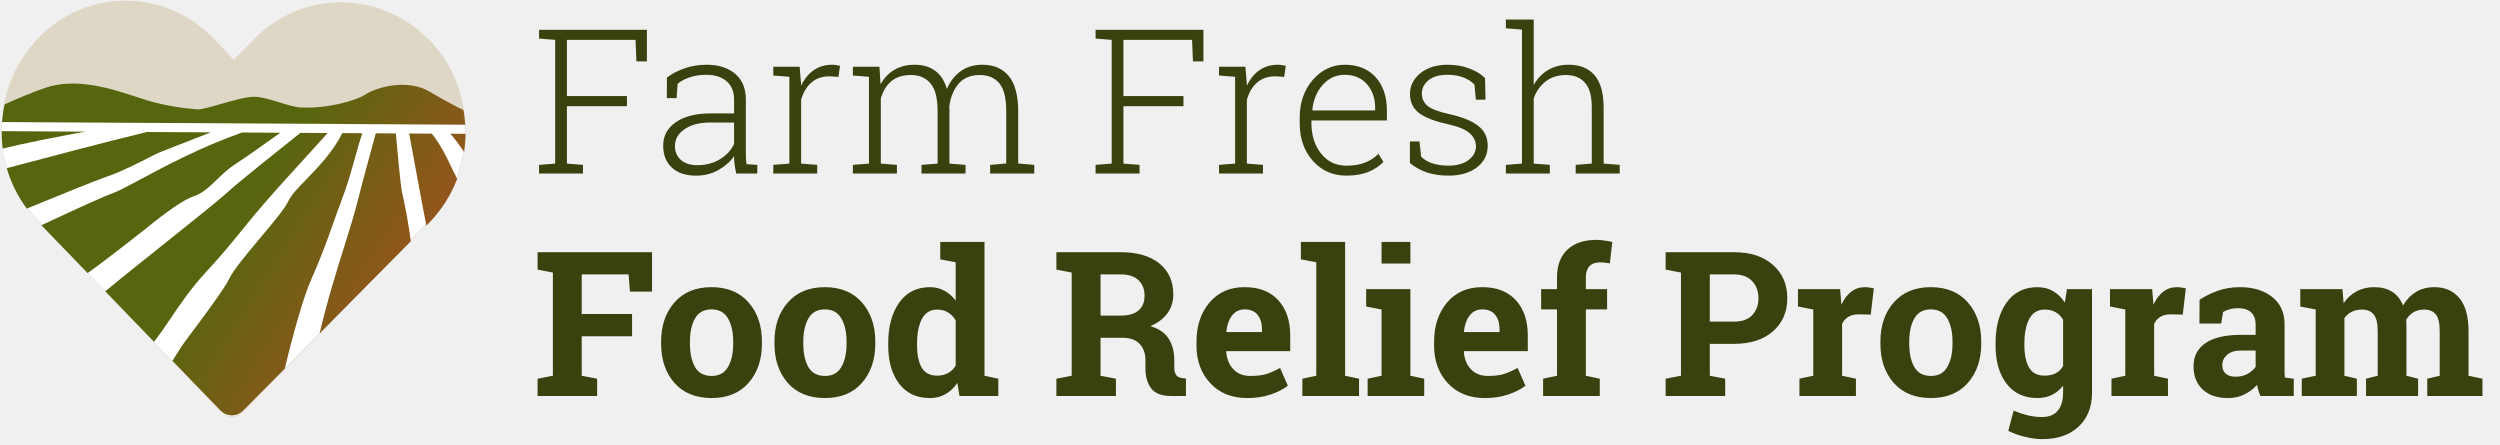
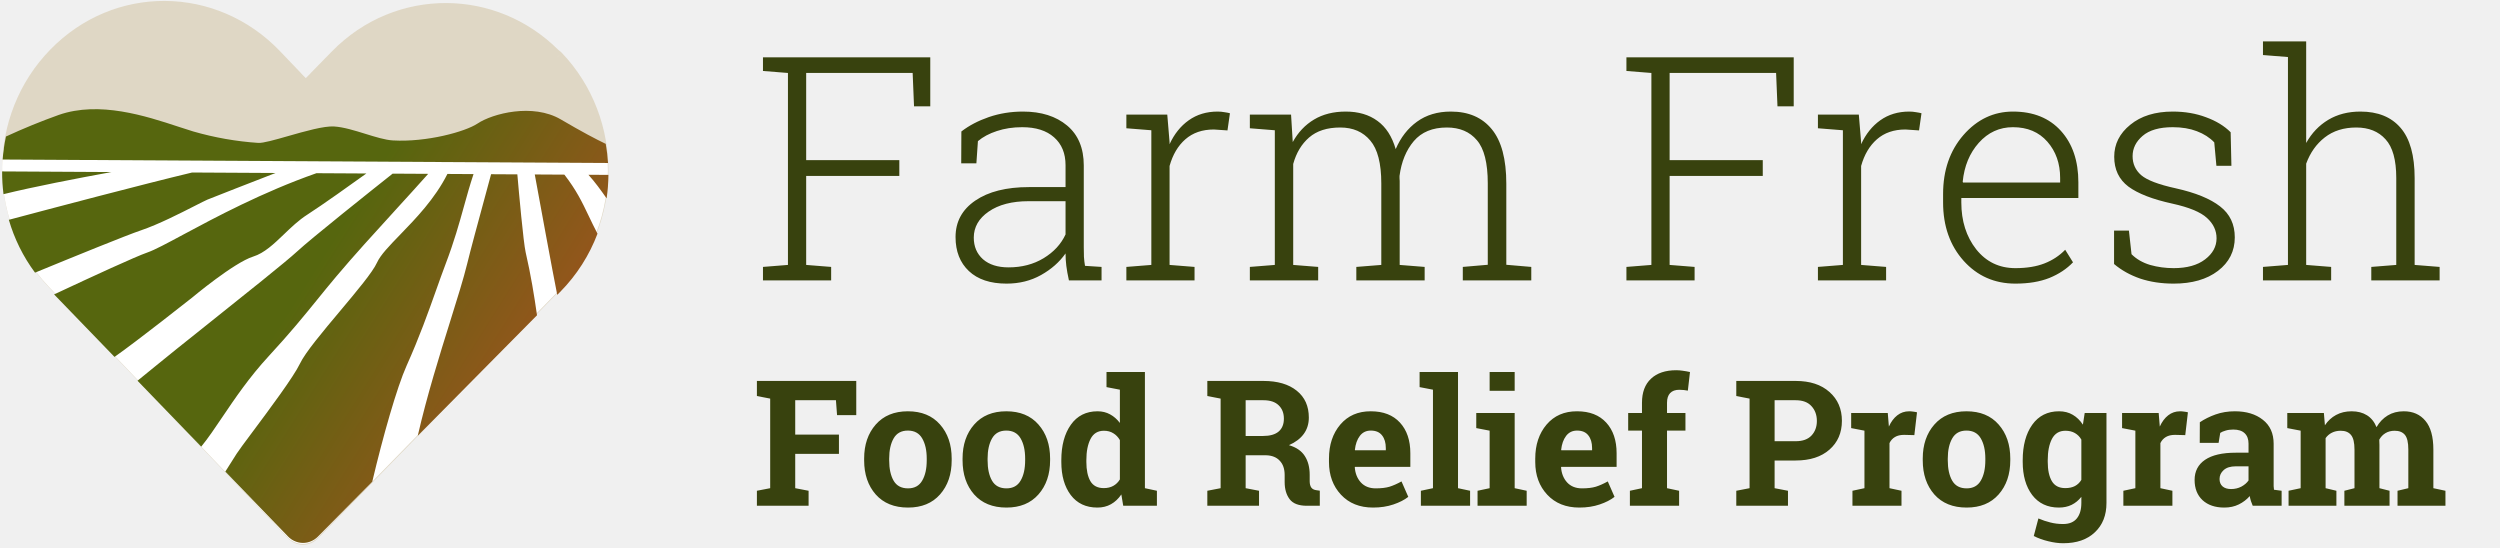
- <svg xmlns="http://www.w3.org/2000/svg" width="281" height="50" viewBox="0 0 281 50" fill="none">
-   <path d="M14.189 0.08C10.622 0.059 7.07 1.453 4.333 4.257C-1.153 9.873 -1.205 19.038 4.216 24.717L24.768 46.289C24.934 46.465 25.134 46.606 25.354 46.702C25.575 46.798 25.81 46.85 26.049 46.851C26.289 46.852 26.527 46.805 26.746 46.71C26.968 46.617 27.169 46.478 27.338 46.303L48.165 24.968C53.644 19.356 53.728 10.216 48.31 4.537C48.224 4.45 48.13 4.37 48.029 4.302C45.345 1.631 41.88 0.281 38.409 0.261C34.844 0.241 31.274 1.625 28.54 4.424L26.696 6.308L26.7 6.313L26.296 6.718L25.895 6.309L25.9 6.304L24.078 4.399C21.369 1.56 17.789 0.107 14.215 0.08C14.207 0.08 14.199 0.08 14.189 0.08ZM47.908 4.945L47.905 4.942L48.309 4.535L47.908 4.945Z" fill="#DFD7C5" />
-   <path fill-rule="evenodd" clip-rule="evenodd" d="M52.197 13.063L0.287 12.767C-0.211 16.997 1.095 21.415 4.213 24.678L24.747 46.216C24.913 46.392 25.113 46.533 25.333 46.629C25.554 46.725 25.788 46.776 26.027 46.778C26.267 46.779 26.505 46.732 26.724 46.637C26.946 46.543 27.146 46.405 27.315 46.231L48.124 24.929C51.28 21.699 52.645 17.298 52.197 13.063Z" fill="white" />
-   <path d="M0.302 16.699C2.836 16.073 6.65 15.332 9.593 14.796L0.183 14.742C0.179 15.394 0.219 16.048 0.302 16.699ZM3.012 23.448C6.446 22.035 10.883 20.228 12.136 19.805C13.636 19.296 15.528 18.328 16.746 17.709C17.253 17.451 17.643 17.251 17.84 17.167C18.319 16.966 21.772 15.625 23.7 14.877L16.521 14.836C12.253 15.857 4.436 17.924 0.759 18.904C1.227 20.513 1.978 22.056 3.012 23.448ZM9.848 30.694C11.763 29.356 16.527 25.591 16.527 25.591C16.527 25.591 20.115 22.586 21.773 22.065C22.736 21.765 23.558 20.977 24.42 20.15C25.042 19.553 25.688 18.934 26.422 18.464C27.723 17.629 30.274 15.806 31.506 14.92L27.212 14.895C22.552 16.533 18.502 18.707 15.765 20.173C14.355 20.93 13.296 21.499 12.679 21.712C11.678 22.057 7.991 23.755 4.653 25.32L9.848 30.694ZM17.304 38.412C17.894 37.691 18.482 36.82 19.131 35.855C20.197 34.277 21.431 32.447 23.119 30.619C24.966 28.621 26.133 27.182 27.291 25.756C27.816 25.109 28.338 24.465 28.923 23.772C30.419 21.994 32.231 20.011 33.94 18.139L33.94 18.137C34.968 17.01 35.961 15.925 36.825 14.95L33.768 14.933C31.94 16.383 26.738 20.524 25.542 21.635C24.639 22.472 21.042 25.341 17.888 27.857C15.945 29.406 14.171 30.821 13.296 31.547C12.842 31.922 12.349 32.324 11.828 32.743L17.304 38.412ZM32.014 41.43C32.93 37.545 34.135 33.303 34.969 31.445C36.077 28.976 36.839 26.831 37.504 24.961C37.786 24.168 38.049 23.423 38.315 22.727C39.061 20.766 39.489 19.226 39.896 17.761C40.155 16.83 40.404 15.93 40.723 14.972L38.478 14.96C37.402 17.1 35.74 18.812 34.41 20.183C33.483 21.139 32.719 21.927 32.425 22.581C32.059 23.399 30.662 25.061 29.232 26.765C27.759 28.519 26.25 30.315 25.794 31.277C25.254 32.406 23.171 35.199 21.731 37.128L21.729 37.13C21.054 38.034 20.522 38.749 20.353 39.015C20.024 39.539 19.698 40.053 19.378 40.557L24.768 46.136C24.935 46.31 25.135 46.449 25.355 46.543C25.576 46.639 25.812 46.69 26.051 46.691C26.29 46.692 26.526 46.646 26.747 46.551C26.969 46.459 27.169 46.322 27.339 46.151L32.014 41.43ZM46.183 27.114L35.927 37.475C36.718 34.02 37.806 30.546 38.719 27.627C39.33 25.671 39.864 23.965 40.178 22.683C40.508 21.339 41.038 19.392 41.785 16.644L41.785 16.642C41.926 16.118 42.077 15.566 42.234 14.983L44.492 14.995C44.622 16.499 45.013 20.852 45.205 21.691C45.654 23.632 45.947 25.455 46.183 27.114ZM51.385 20.098C51.088 19.527 50.846 19.025 50.621 18.552C50.05 17.356 49.572 16.359 48.537 15.019L45.99 15.004C46.336 16.891 47.54 23.468 47.923 25.357L48.163 25.115C49.617 23.645 50.692 21.929 51.385 20.098ZM52.323 15.04L50.604 15.03C51.141 15.62 51.67 16.345 52.17 17.062C52.267 16.392 52.319 15.716 52.323 15.04ZM52.092 12.372C52.19 12.917 52.256 13.467 52.291 14.017L0.225 13.719C0.277 13.055 0.373 12.392 0.515 11.739C1.999 11.053 3.512 10.434 5.052 9.884C8.546 8.664 12.547 9.978 15.323 10.89C15.79 11.044 16.221 11.185 16.611 11.303C18.437 11.831 20.312 12.163 22.208 12.29C22.631 12.316 23.641 12.027 24.773 11.704C26.218 11.292 27.86 10.821 28.737 10.877C29.541 10.927 30.497 11.224 31.42 11.509C32.291 11.778 33.13 12.04 33.789 12.077C36.688 12.244 40.02 11.326 41.067 10.626C42.354 9.764 45.818 8.856 48.229 10.27C50.087 11.361 51.255 11.969 52.092 12.372Z" fill="url(#paint0_linear)" />
-   <path d="M60.59 18.532L62.4 18.387V4.48L60.59 4.336V3.348H72.71V6.9H71.534L71.434 4.48H63.72V10.796H70.469V11.939H63.72V18.387L65.529 18.532V19.508H60.59V18.532ZM82.755 19.508C82.666 19.101 82.603 18.75 82.566 18.454C82.529 18.158 82.511 17.858 82.511 17.555C82.067 18.184 81.475 18.706 80.735 19.12C79.995 19.534 79.163 19.741 78.238 19.741C77.061 19.741 76.151 19.438 75.507 18.831C74.864 18.224 74.542 17.403 74.542 16.367C74.542 15.257 75.019 14.377 75.974 13.726C76.928 13.075 78.223 12.749 79.858 12.749H82.511V11.162C82.511 10.304 82.233 9.63 81.678 9.142C81.131 8.654 80.361 8.409 79.37 8.409C78.704 8.409 78.094 8.502 77.539 8.687C76.991 8.864 76.532 9.109 76.162 9.419L76.051 11.029H74.953L74.964 8.72C75.519 8.291 76.181 7.943 76.95 7.677C77.727 7.41 78.552 7.277 79.425 7.277C80.75 7.277 81.815 7.614 82.622 8.287C83.428 8.961 83.832 9.926 83.832 11.184V17.089C83.832 17.333 83.835 17.57 83.843 17.799C83.858 18.021 83.883 18.239 83.921 18.454L85.119 18.532V19.508H82.755ZM78.382 18.565C79.344 18.565 80.191 18.343 80.924 17.899C81.656 17.455 82.185 16.882 82.511 16.179V13.77H79.836C78.63 13.77 77.664 14.022 76.939 14.525C76.222 15.021 75.863 15.65 75.863 16.412C75.863 17.055 76.085 17.577 76.529 17.977C76.98 18.369 77.598 18.565 78.382 18.565ZM89.881 7.499L90.047 9.497V9.641C90.387 8.901 90.85 8.324 91.434 7.91C92.026 7.488 92.726 7.277 93.532 7.277C93.702 7.277 93.865 7.292 94.02 7.322C94.183 7.344 94.317 7.37 94.42 7.399L94.243 8.642L93.255 8.576C92.418 8.576 91.73 8.813 91.19 9.286C90.657 9.752 90.276 10.396 90.047 11.217V18.387L91.856 18.532V19.508H86.917V18.532L88.726 18.387V8.631L86.917 8.487V7.499H88.726H89.881ZM95.863 8.487V7.499H98.849L98.971 9.486C99.355 8.783 99.87 8.239 100.513 7.854C101.157 7.47 101.923 7.277 102.811 7.277C103.728 7.277 104.494 7.503 105.108 7.954C105.722 8.398 106.163 9.079 106.429 9.997C106.792 9.153 107.306 8.491 107.972 8.01C108.645 7.521 109.463 7.277 110.425 7.277C111.705 7.277 112.693 7.703 113.388 8.554C114.091 9.405 114.443 10.722 114.443 12.505V18.376L116.252 18.532V19.508H111.29V18.532L113.1 18.376V12.483C113.1 11.003 112.837 9.96 112.312 9.353C111.794 8.739 111.068 8.432 110.136 8.432C109.1 8.432 108.301 8.761 107.739 9.419C107.184 10.078 106.84 10.918 106.707 11.939C106.707 11.998 106.707 12.053 106.707 12.105C106.714 12.157 106.718 12.224 106.718 12.305V18.387L108.527 18.532V19.508H103.577V18.532L105.386 18.387V12.483C105.386 11.032 105.119 9.997 104.587 9.375C104.061 8.746 103.336 8.432 102.411 8.432C101.464 8.432 100.713 8.672 100.158 9.153C99.611 9.627 99.226 10.267 99.004 11.073V18.387L100.813 18.532V19.508H95.863V18.532L97.672 18.387V8.631L95.863 8.487ZM123.144 18.532L124.953 18.387V4.48L123.144 4.336V3.348H135.264V6.9H134.088L133.988 4.48H126.274V10.796H133.022V11.939H126.274V18.387L128.083 18.532V19.508H123.144V18.532ZM139.981 7.499L140.148 9.497V9.641C140.488 8.901 140.951 8.324 141.535 7.91C142.127 7.488 142.826 7.277 143.633 7.277C143.803 7.277 143.966 7.292 144.121 7.322C144.284 7.344 144.417 7.37 144.521 7.399L144.343 8.642L143.355 8.576C142.519 8.576 141.831 8.813 141.291 9.286C140.758 9.752 140.377 10.396 140.148 11.217V18.387L141.957 18.532V19.508H137.018V18.532L138.827 18.387V8.631L137.018 8.487V7.499H138.827H139.981ZM151.324 19.741C149.815 19.741 148.564 19.19 147.573 18.088C146.581 16.978 146.086 15.568 146.086 13.859V13.248C146.086 11.532 146.578 10.107 147.562 8.975C148.553 7.843 149.748 7.277 151.147 7.277C152.619 7.277 153.777 7.743 154.621 8.676C155.464 9.608 155.886 10.851 155.886 12.405V13.537H147.406V13.859C147.406 15.206 147.765 16.338 148.483 17.255C149.208 18.165 150.155 18.62 151.324 18.62C152.146 18.62 152.849 18.506 153.433 18.276C154.018 18.047 154.517 17.718 154.931 17.288L155.498 18.199C155.046 18.672 154.476 19.049 153.788 19.331C153.1 19.605 152.279 19.741 151.324 19.741ZM151.147 8.409C150.17 8.409 149.345 8.787 148.672 9.541C148.006 10.289 147.617 11.229 147.506 12.361L147.528 12.416H154.565V12.083C154.565 11.04 154.258 10.167 153.644 9.464C153.03 8.761 152.197 8.409 151.147 8.409ZM166.974 11.206H165.886L165.731 9.508C165.398 9.16 164.976 8.89 164.465 8.698C163.962 8.506 163.381 8.409 162.723 8.409C161.754 8.409 161.025 8.62 160.536 9.042C160.055 9.456 159.815 9.945 159.815 10.507C159.815 11.062 160.022 11.521 160.437 11.883C160.858 12.246 161.694 12.564 162.945 12.838C164.373 13.156 165.442 13.593 166.152 14.148C166.863 14.695 167.218 15.442 167.218 16.39C167.218 17.388 166.811 18.199 165.997 18.82C165.191 19.434 164.121 19.741 162.79 19.741C161.902 19.741 161.091 19.619 160.359 19.375C159.634 19.123 159.005 18.772 158.472 18.321V15.901H159.549L159.737 17.61C160.092 17.965 160.54 18.224 161.08 18.387C161.628 18.543 162.198 18.62 162.79 18.62C163.751 18.62 164.51 18.41 165.065 17.988C165.62 17.566 165.897 17.055 165.897 16.456C165.897 15.894 165.664 15.402 165.198 14.98C164.739 14.558 163.907 14.214 162.701 13.948C161.273 13.637 160.211 13.226 159.515 12.716C158.827 12.198 158.483 11.476 158.483 10.552C158.483 9.634 158.872 8.861 159.649 8.232C160.425 7.595 161.45 7.277 162.723 7.277C163.603 7.277 164.406 7.414 165.131 7.688C165.864 7.954 166.46 8.317 166.918 8.776L166.974 11.206ZM169.26 3.182V2.194H172.39V9.553C172.79 8.835 173.322 8.276 173.988 7.877C174.654 7.477 175.431 7.277 176.319 7.277C177.584 7.277 178.554 7.669 179.227 8.454C179.908 9.238 180.248 10.455 180.248 12.105V18.387L182.057 18.532V19.508H177.107V18.532L178.916 18.387V12.083C178.916 10.781 178.657 9.849 178.139 9.286C177.629 8.716 176.922 8.432 176.019 8.432C175.109 8.432 174.347 8.672 173.733 9.153C173.126 9.627 172.679 10.259 172.39 11.051V18.387L174.199 18.532V19.508H169.26V18.532L171.069 18.387V3.326L169.26 3.182Z" fill="#38420E" />
-   <path d="M60.424 42.566L62.144 42.233V30.635L60.424 30.302V28.348H73.288V32.777H70.802L70.657 30.846H65.385V35.296H71.046V37.793H65.385V42.233L67.117 42.566V44.508H60.424V42.566ZM74.309 38.393C74.309 36.602 74.808 35.137 75.807 33.998C76.813 32.851 78.201 32.277 79.969 32.277C81.745 32.277 83.132 32.847 84.131 33.986C85.138 35.126 85.641 36.595 85.641 38.393V38.626C85.641 40.431 85.138 41.904 84.131 43.043C83.132 44.175 81.752 44.741 79.991 44.741C78.208 44.741 76.813 44.175 75.807 43.043C74.808 41.904 74.309 40.431 74.309 38.626V38.393ZM77.55 38.626C77.55 39.721 77.742 40.602 78.127 41.267C78.512 41.926 79.133 42.255 79.991 42.255C80.828 42.255 81.438 41.922 81.823 41.256C82.215 40.59 82.411 39.714 82.411 38.626V38.393C82.411 37.327 82.215 36.458 81.823 35.785C81.431 35.111 80.813 34.775 79.969 34.775C79.126 34.775 78.512 35.111 78.127 35.785C77.742 36.458 77.55 37.327 77.55 38.393V38.626ZM87.05 38.393C87.05 36.602 87.55 35.137 88.549 33.998C89.555 32.851 90.942 32.277 92.711 32.277C94.487 32.277 95.874 32.847 96.873 33.986C97.879 35.126 98.382 36.595 98.382 38.393V38.626C98.382 40.431 97.879 41.904 96.873 43.043C95.874 44.175 94.494 44.741 92.733 44.741C90.95 44.741 89.555 44.175 88.549 43.043C87.55 41.904 87.05 40.431 87.05 38.626V38.393ZM90.291 38.626C90.291 39.721 90.484 40.602 90.868 41.267C91.253 41.926 91.875 42.255 92.733 42.255C93.569 42.255 94.18 41.922 94.564 41.256C94.957 40.59 95.153 39.714 95.153 38.626V38.393C95.153 37.327 94.957 36.458 94.564 35.785C94.172 35.111 93.554 34.775 92.711 34.775C91.867 34.775 91.253 35.111 90.868 35.785C90.484 36.458 90.291 37.327 90.291 38.393V38.626ZM107.606 43.043C107.228 43.598 106.781 44.02 106.263 44.309C105.752 44.597 105.168 44.741 104.509 44.741C103.029 44.741 101.879 44.201 101.057 43.121C100.243 42.041 99.836 40.613 99.836 38.837V38.604C99.836 36.709 100.247 35.181 101.068 34.02C101.89 32.858 103.044 32.277 104.531 32.277C105.131 32.277 105.671 32.41 106.152 32.677C106.633 32.936 107.054 33.306 107.417 33.787V29.48L105.685 29.147V27.194H107.417H110.658V42.233L112.212 42.566V44.508H107.85L107.606 43.043ZM103.077 38.837C103.077 39.887 103.251 40.716 103.599 41.323C103.954 41.922 104.531 42.222 105.33 42.222C105.804 42.222 106.215 42.126 106.562 41.933C106.91 41.741 107.195 41.464 107.417 41.101V36.007C107.195 35.622 106.91 35.326 106.562 35.119C106.222 34.904 105.819 34.797 105.353 34.797C104.561 34.797 103.984 35.148 103.621 35.851C103.259 36.554 103.077 37.472 103.077 38.604V38.837ZM125.997 28.348C127.832 28.348 129.271 28.77 130.314 29.613C131.357 30.45 131.879 31.608 131.879 33.087C131.879 33.901 131.661 34.608 131.224 35.207C130.788 35.807 130.148 36.291 129.304 36.661C130.259 36.943 130.943 37.412 131.357 38.071C131.779 38.722 131.99 39.532 131.99 40.502V41.323C131.99 41.678 132.06 41.956 132.201 42.155C132.341 42.348 132.575 42.462 132.9 42.499L133.3 42.555V44.508H131.624C130.566 44.508 129.822 44.223 129.393 43.654C128.964 43.084 128.749 42.348 128.749 41.445V40.524C128.749 39.739 128.538 39.125 128.116 38.681C127.702 38.23 127.114 37.993 126.352 37.971H123.699V42.233L125.43 42.566V44.508H118.738V42.566L120.458 42.233V30.635L118.738 30.302V28.348H120.458H125.997ZM123.699 35.474H125.941C126.844 35.474 127.521 35.281 127.972 34.897C128.423 34.512 128.649 33.957 128.649 33.232C128.649 32.507 128.423 31.93 127.972 31.5C127.528 31.064 126.87 30.846 125.997 30.846H123.699V35.474ZM140.192 44.741C138.461 44.741 137.077 44.186 136.041 43.077C135.005 41.967 134.487 40.557 134.487 38.848V38.404C134.487 36.621 134.976 35.152 135.952 33.998C136.936 32.843 138.253 32.27 139.904 32.277C141.524 32.277 142.782 32.766 143.677 33.742C144.572 34.719 145.02 36.04 145.02 37.705V39.469H137.85L137.828 39.536C137.887 40.328 138.15 40.979 138.616 41.489C139.09 42 139.73 42.255 140.536 42.255C141.254 42.255 141.85 42.185 142.323 42.044C142.797 41.896 143.315 41.667 143.877 41.356L144.754 43.354C144.258 43.746 143.614 44.075 142.823 44.342C142.038 44.608 141.161 44.741 140.192 44.741ZM139.904 34.775C139.304 34.775 138.831 35.004 138.483 35.463C138.135 35.921 137.92 36.525 137.839 37.272L137.872 37.327H141.846V37.039C141.846 36.351 141.683 35.803 141.357 35.396C141.039 34.982 140.555 34.775 139.904 34.775ZM146.219 29.147V27.194H151.191V42.233L152.756 42.566V44.508H146.385V42.566L147.95 42.233V29.48L146.219 29.147ZM153.722 42.566L155.287 42.233V34.786L153.555 34.453V32.499H158.528V42.233L160.081 42.566V44.508H153.722V42.566ZM158.528 29.625H155.287V27.194H158.528V29.625ZM166.896 44.741C165.165 44.741 163.781 44.186 162.745 43.077C161.709 41.967 161.191 40.557 161.191 38.848V38.404C161.191 36.621 161.68 35.152 162.656 33.998C163.64 32.843 164.958 32.27 166.608 32.277C168.228 32.277 169.486 32.766 170.381 33.742C171.277 34.719 171.724 36.04 171.724 37.705V39.469H164.554L164.532 39.536C164.591 40.328 164.854 40.979 165.32 41.489C165.794 42 166.434 42.255 167.24 42.255C167.958 42.255 168.554 42.185 169.027 42.044C169.501 41.896 170.019 41.667 170.581 41.356L171.458 43.354C170.962 43.746 170.318 44.075 169.527 44.342C168.742 44.608 167.865 44.741 166.896 44.741ZM166.608 34.775C166.008 34.775 165.535 35.004 165.187 35.463C164.839 35.921 164.625 36.525 164.543 37.272L164.576 37.327H168.55V37.039C168.55 36.351 168.387 35.803 168.062 35.396C167.743 34.982 167.259 34.775 166.608 34.775ZM173.444 42.566L175.009 42.233V34.775H173.223V32.499H175.009V31.167C175.009 29.821 175.398 28.785 176.175 28.06C176.952 27.327 178.043 26.961 179.449 26.961C179.723 26.961 180 26.983 180.281 27.027C180.57 27.064 180.884 27.12 181.225 27.194L180.947 29.602C180.77 29.573 180.596 29.547 180.426 29.525C180.263 29.503 180.071 29.491 179.849 29.491C179.323 29.491 178.924 29.636 178.65 29.924C178.384 30.213 178.25 30.627 178.25 31.167V32.499H180.637V34.775H178.25V42.233L179.815 42.566V44.508H173.444V42.566ZM194.91 28.348C196.76 28.348 198.217 28.826 199.283 29.78C200.356 30.727 200.892 31.97 200.892 33.509C200.892 35.056 200.356 36.299 199.283 37.239C198.217 38.178 196.76 38.648 194.91 38.648H192.18V42.233L193.911 42.566V44.508H187.218V42.566L188.939 42.233V30.635L187.218 30.302V28.348H188.939H194.91ZM192.18 36.151H194.91C195.813 36.151 196.493 35.907 196.952 35.418C197.418 34.922 197.651 34.294 197.651 33.532C197.651 32.755 197.418 32.114 196.952 31.611C196.493 31.101 195.813 30.846 194.91 30.846H192.18V36.151ZM202.257 42.566L203.811 42.233V34.786L202.091 34.453V32.499H206.83L206.974 34.253C207.256 33.631 207.618 33.147 208.062 32.799C208.506 32.451 209.02 32.277 209.605 32.277C209.775 32.277 209.953 32.292 210.138 32.322C210.33 32.344 210.489 32.373 210.615 32.41L210.271 35.363L208.939 35.33C208.465 35.33 208.073 35.422 207.762 35.607C207.452 35.792 207.215 36.055 207.052 36.395V42.233L208.606 42.566V44.508H202.257V42.566ZM211.358 38.393C211.358 36.602 211.858 35.137 212.857 33.998C213.863 32.851 215.251 32.277 217.019 32.277C218.795 32.277 220.182 32.847 221.181 33.986C222.187 35.126 222.69 36.595 222.69 38.393V38.626C222.69 40.431 222.187 41.904 221.181 43.043C220.182 44.175 218.802 44.741 217.041 44.741C215.258 44.741 213.863 44.175 212.857 43.043C211.858 41.904 211.358 40.431 211.358 38.626V38.393ZM214.599 38.626C214.599 39.721 214.792 40.602 215.177 41.267C215.561 41.926 216.183 42.255 217.041 42.255C217.877 42.255 218.488 41.922 218.872 41.256C219.265 40.59 219.461 39.714 219.461 38.626V38.393C219.461 37.327 219.265 36.458 218.872 35.785C218.48 35.111 217.862 34.775 217.019 34.775C216.175 34.775 215.561 35.111 215.177 35.785C214.792 36.458 214.599 37.327 214.599 38.393V38.626ZM224.3 38.604C224.3 36.709 224.71 35.181 225.532 34.02C226.361 32.858 227.519 32.277 229.006 32.277C229.679 32.277 230.271 32.429 230.782 32.732C231.292 33.028 231.729 33.454 232.091 34.009L232.324 32.499H235.143V44.153C235.143 45.737 234.644 46.998 233.645 47.938C232.654 48.885 231.288 49.358 229.55 49.358C228.943 49.358 228.299 49.273 227.618 49.103C226.938 48.941 226.309 48.715 225.732 48.426L226.331 46.151C226.849 46.373 227.367 46.547 227.885 46.673C228.403 46.806 228.95 46.872 229.527 46.872C230.319 46.872 230.911 46.632 231.303 46.151C231.695 45.67 231.892 45 231.892 44.142V43.354C231.536 43.805 231.118 44.149 230.637 44.386C230.156 44.623 229.605 44.741 228.984 44.741C227.511 44.741 226.361 44.201 225.532 43.121C224.71 42.033 224.3 40.605 224.3 38.837V38.604ZM227.541 38.837C227.541 39.887 227.718 40.716 228.073 41.323C228.429 41.922 229.006 42.222 229.805 42.222C230.301 42.222 230.719 42.133 231.059 41.956C231.407 41.771 231.684 41.504 231.892 41.156V35.94C231.684 35.577 231.407 35.296 231.059 35.096C230.719 34.897 230.308 34.797 229.827 34.797C229.035 34.797 228.455 35.148 228.085 35.851C227.722 36.554 227.541 37.472 227.541 38.604V38.837ZM237.33 42.566L238.884 42.233V34.786L237.164 34.453V32.499H241.903L242.047 34.253C242.328 33.631 242.691 33.147 243.135 32.799C243.579 32.451 244.093 32.277 244.677 32.277C244.848 32.277 245.025 32.292 245.21 32.322C245.403 32.344 245.562 32.373 245.687 32.41L245.343 35.363L244.012 35.33C243.538 35.33 243.146 35.422 242.835 35.607C242.524 35.792 242.288 36.055 242.125 36.395V42.233L243.679 42.566V44.508H237.33V42.566ZM254.078 44.508C253.989 44.309 253.912 44.105 253.845 43.898C253.779 43.683 253.727 43.469 253.69 43.254C253.305 43.698 252.835 44.057 252.28 44.331C251.733 44.605 251.104 44.741 250.393 44.741C249.217 44.741 248.281 44.423 247.585 43.787C246.897 43.143 246.553 42.27 246.553 41.167C246.553 40.043 247.005 39.173 247.907 38.559C248.81 37.945 250.134 37.638 251.881 37.638H253.534V36.462C253.534 35.884 253.368 35.437 253.035 35.119C252.702 34.8 252.21 34.641 251.559 34.641C251.189 34.641 250.86 34.686 250.571 34.775C250.282 34.856 250.049 34.956 249.872 35.074L249.661 36.362H247.219L247.23 33.698C247.822 33.298 248.499 32.962 249.261 32.688C250.031 32.414 250.867 32.277 251.77 32.277C253.257 32.277 254.463 32.644 255.388 33.376C256.32 34.101 256.786 35.137 256.786 36.484V41.445C256.786 41.63 256.786 41.804 256.786 41.967C256.794 42.129 256.809 42.285 256.831 42.433L257.819 42.566V44.508H254.078ZM251.27 42.344C251.759 42.344 252.203 42.24 252.602 42.033C253.002 41.819 253.312 41.552 253.534 41.234V39.403H251.881C251.193 39.403 250.671 39.566 250.316 39.891C249.961 40.209 249.783 40.594 249.783 41.045C249.783 41.452 249.912 41.771 250.171 42C250.438 42.229 250.804 42.344 251.27 42.344ZM258.551 34.453V32.499H263.29L263.424 34.086C263.808 33.509 264.289 33.065 264.866 32.755C265.451 32.436 266.124 32.277 266.886 32.277C267.656 32.277 268.315 32.447 268.862 32.788C269.41 33.128 269.824 33.642 270.105 34.331C270.475 33.687 270.956 33.184 271.548 32.821C272.14 32.459 272.835 32.277 273.635 32.277C274.819 32.277 275.751 32.688 276.432 33.509C277.12 34.323 277.464 35.566 277.464 37.239V42.233L279.029 42.566V44.508H272.824V42.566L274.223 42.233V37.227C274.223 36.317 274.075 35.685 273.779 35.33C273.483 34.974 273.043 34.797 272.458 34.797C271.999 34.797 271.6 34.9 271.259 35.108C270.926 35.307 270.66 35.589 270.46 35.951C270.46 36.092 270.464 36.214 270.471 36.317C270.479 36.413 270.483 36.513 270.483 36.617V42.233L271.792 42.566V44.508H265.943V42.566L267.253 42.233V37.227C267.253 36.34 267.105 35.714 266.809 35.352C266.513 34.982 266.069 34.797 265.477 34.797C265.04 34.797 264.656 34.882 264.323 35.052C263.997 35.215 263.727 35.448 263.512 35.751V42.233L264.911 42.566V44.508H258.718V42.566L260.283 42.233V34.786L258.551 34.453Z" fill="#38420E" />
+ <svg xmlns="http://www.w3.org/2000/svg" width="954" height="209" viewBox="0 0 954 209" fill="none">
+   <path d="M62.959 0.353C47.133 0.263 31.372 6.446 19.226 18.889C-5.116 43.809 -5.349 84.476 18.707 109.673L109.902 205.392C110.639 206.174 111.527 206.8 112.501 207.227C113.483 207.654 114.523 207.881 115.586 207.887C116.649 207.893 117.705 207.685 118.678 207.262C119.664 206.847 120.552 206.231 121.306 205.457L213.716 110.787C238.029 85.888 238.404 45.329 214.362 20.132C213.98 19.744 213.561 19.392 213.113 19.09C201.206 7.238 185.827 1.248 170.43 1.16C154.611 1.069 138.771 7.21 126.639 19.631L118.454 27.992L118.475 28.013L116.682 29.809L114.902 27.993L114.923 27.972L106.841 19.518C94.817 6.923 78.935 0.473 63.073 0.354C63.038 0.353 63.002 0.353 62.959 0.353ZM212.576 21.942L212.562 21.927L214.355 20.125L212.576 21.942Z" fill="#DFD7C5" />
+   <path fill-rule="evenodd" clip-rule="evenodd" d="M231.609 57.964L1.275 56.648C-0.937 75.42 4.857 95.019 18.692 109.5L109.81 205.068C110.546 205.849 111.433 206.474 112.407 206.9C113.388 207.326 114.427 207.553 115.489 207.559C116.551 207.565 117.607 207.358 118.578 206.936C119.564 206.521 120.451 205.906 121.204 205.134L213.535 110.613C227.54 96.282 233.595 76.754 231.609 57.964Z" fill="white" />
+   <path d="M1.338 74.095C12.584 71.317 29.506 68.031 42.568 65.653L0.81 65.415C0.794 68.307 0.97 71.208 1.338 74.095ZM13.367 104.041C28.602 97.775 48.288 89.757 53.85 87.877C60.504 85.62 68.902 81.325 74.305 78.577C76.556 77.432 78.286 76.546 79.157 76.175C81.286 75.284 96.605 69.331 105.161 66.011L73.309 65.829C54.37 70.362 19.685 79.53 3.37 83.879C5.446 91.019 8.777 97.868 13.367 104.041ZM43.697 136.195C52.197 130.26 73.335 113.552 73.335 113.552C73.335 113.552 89.253 100.218 96.613 97.908C100.882 96.575 104.529 93.078 108.356 89.411C111.114 86.762 113.98 84.013 117.242 81.928C123.014 78.223 134.333 70.136 139.8 66.202L120.746 66.093C100.067 73.359 82.097 83.007 69.953 89.511C63.698 92.873 58.995 95.397 56.26 96.341C51.819 97.872 35.457 105.404 20.645 112.348L43.697 136.195ZM76.78 170.44C79.399 167.243 82.008 163.378 84.89 159.094C89.619 152.093 95.096 143.973 102.582 135.864C110.778 126.999 115.959 120.611 121.097 114.287C123.423 111.414 125.741 108.557 128.338 105.48C134.975 97.594 143.013 88.792 150.6 80.484L150.6 80.477C155.161 75.479 159.564 70.664 163.401 66.337L149.834 66.259C141.723 72.694 118.643 91.069 113.335 95.999C109.33 99.714 93.366 112.444 79.371 123.607C70.752 130.48 62.877 136.76 58.996 139.978C56.984 141.644 54.794 143.43 52.481 145.285L76.78 170.44ZM142.05 183.833C146.118 166.594 151.463 147.77 155.166 139.526C160.081 128.574 163.463 119.056 166.411 110.758C167.664 107.24 168.83 103.935 170.009 100.843C173.323 92.142 175.222 85.308 177.026 78.809C178.176 74.679 179.282 70.684 180.696 66.436L170.734 66.379C165.962 75.875 158.586 83.472 152.686 89.558C148.572 93.798 145.181 97.297 143.875 100.196C142.25 103.825 136.051 111.202 129.709 118.763C123.172 126.544 116.478 134.515 114.451 138.781C112.057 143.792 102.815 156.184 96.424 164.746L96.416 164.753C93.422 168.766 91.059 171.936 90.311 173.119C88.852 175.442 87.406 177.722 85.983 179.959L109.899 204.714C110.643 205.486 111.53 206.102 112.504 206.52C113.485 206.945 114.531 207.171 115.593 207.177C116.654 207.183 117.703 206.976 118.682 206.555C119.668 206.149 120.555 205.542 121.307 204.779L142.05 183.833ZM204.923 120.309L159.417 166.286C162.925 150.955 167.752 135.54 171.802 122.586C174.517 113.91 176.883 106.34 178.277 100.648C179.743 94.687 182.094 86.044 185.406 73.854L185.406 73.847C186.033 71.519 186.702 69.071 187.401 66.481L197.42 66.538C197.995 73.208 199.73 92.527 200.585 96.249C202.574 104.859 203.875 112.947 204.923 120.309ZM228.004 89.178C226.686 86.647 225.616 84.417 224.616 82.322C222.081 77.013 219.961 72.587 215.37 66.641L204.068 66.576C205.603 74.95 210.944 104.133 212.642 112.514L213.71 111.44C220.161 104.917 224.929 97.305 228.004 89.178ZM232.166 66.737L224.541 66.693C226.92 69.308 229.268 72.526 231.487 75.709C231.918 72.734 232.149 69.736 232.166 66.737ZM231.143 54.898C231.578 57.317 231.871 59.756 232.028 62.195L1 60.875C1.231 57.927 1.654 54.987 2.283 52.091C8.871 49.044 15.585 46.297 22.419 43.855C37.92 38.443 55.674 44.273 67.993 48.323C70.063 49.003 71.976 49.632 73.705 50.154C81.808 52.496 90.13 53.972 98.543 54.531C100.416 54.649 104.899 53.367 109.924 51.931C116.333 50.106 123.621 48.016 127.51 48.265C131.079 48.484 135.319 49.802 139.416 51.069C143.279 52.264 147.007 53.422 149.927 53.588C162.793 54.33 177.574 50.257 182.224 47.149C187.932 43.323 203.305 39.296 214.001 45.568C222.247 50.413 227.426 53.107 231.143 54.898Z" fill="url(#paint0_linear)" />
+   <path d="M291.151 101.855L300.68 101.095V27.843L291.151 27.083V21.88H354.991V40.587H348.794L348.268 27.843H307.637V61.107H343.182V67.129H307.637V101.095L317.166 101.855V107H291.151V101.855ZM407.899 107C407.432 104.856 407.1 103.005 406.905 101.446C406.711 99.887 406.613 98.309 406.613 96.711C404.275 100.024 401.157 102.771 397.259 104.954C393.362 107.136 388.977 108.228 384.105 108.228C377.908 108.228 373.114 106.63 369.724 103.434C366.333 100.238 364.637 95.912 364.637 90.455C364.637 84.609 367.151 79.971 372.179 76.541C377.207 73.112 384.027 71.397 392.641 71.397H406.613V63.037C406.613 58.516 405.152 54.969 402.228 52.397C399.344 49.824 395.291 48.538 390.068 48.538C386.561 48.538 383.345 49.025 380.422 50C377.538 50.935 375.122 52.221 373.173 53.858L372.588 62.335H366.801L366.859 50.175C369.782 47.914 373.27 46.083 377.324 44.68C381.416 43.276 385.762 42.575 390.361 42.575C397.337 42.575 402.949 44.348 407.198 47.895C411.446 51.442 413.57 56.528 413.57 63.154V94.255C413.57 95.541 413.59 96.789 413.629 97.997C413.706 99.166 413.843 100.316 414.038 101.446L420.352 101.855V107H407.899ZM384.865 102.031C389.932 102.031 394.395 100.861 398.253 98.523C402.112 96.184 404.898 93.164 406.613 89.461V76.775H392.524C386.171 76.775 381.085 78.1 377.265 80.751C373.485 83.362 371.594 86.675 371.594 90.689C371.594 94.08 372.764 96.828 375.102 98.932C377.48 100.998 380.734 102.031 384.865 102.031ZM445.432 43.744L446.309 54.267V55.027C448.102 51.13 450.537 48.09 453.616 45.907C456.734 43.686 460.418 42.575 464.666 42.575C465.562 42.575 466.42 42.653 467.238 42.809C468.096 42.926 468.797 43.062 469.343 43.218L468.407 49.766L463.204 49.415C458.8 49.415 455.175 50.662 452.33 53.157C449.524 55.612 447.517 59.003 446.309 63.329V101.095L455.838 101.855V107H429.822V101.855L439.352 101.095V49.707L429.822 48.947V43.744H439.352H445.432ZM476.943 48.947V43.744H492.669L493.312 54.209C495.339 50.506 498.048 47.642 501.438 45.615C504.829 43.588 508.863 42.575 513.54 42.575C518.373 42.575 522.407 43.764 525.642 46.141C528.876 48.48 531.195 52.065 532.599 56.898C534.508 52.455 537.217 48.967 540.725 46.434C544.271 43.861 548.578 42.575 553.645 42.575C560.387 42.575 565.591 44.816 569.254 49.298C572.957 53.78 574.808 60.718 574.808 70.111V101.037L584.337 101.855V107H558.205V101.855L567.734 101.037V69.994C567.734 62.199 566.351 56.703 563.583 53.507C560.855 50.273 557.036 48.655 552.125 48.655C546.668 48.655 542.459 50.389 539.497 53.858C536.574 57.327 534.762 61.751 534.06 67.129C534.06 67.441 534.06 67.733 534.06 68.006C534.099 68.279 534.119 68.629 534.119 69.058V101.095L543.648 101.855V107H517.574V101.855L527.103 101.095V69.994C527.103 62.355 525.7 56.898 522.894 53.624C520.127 50.311 516.307 48.655 511.435 48.655C506.447 48.655 502.491 49.922 499.568 52.455C496.683 54.949 494.657 58.321 493.487 62.569V101.095L503.017 101.855V107H476.943V101.855L486.472 101.095V49.707L476.943 48.947ZM620.642 101.855L630.171 101.095V27.843L620.642 27.083V21.88H684.483V40.587H678.286L677.759 27.843H637.128V61.107H672.673V67.129H637.128V101.095L646.658 101.855V107H620.642V101.855ZM709.329 43.744L710.206 54.267V55.027C711.999 51.13 714.435 48.09 717.514 45.907C720.632 43.686 724.315 42.575 728.563 42.575C729.459 42.575 730.317 42.653 731.135 42.809C731.993 42.926 732.694 43.062 733.24 43.218L732.304 49.766L727.101 49.415C722.697 49.415 719.073 50.662 716.227 53.157C713.421 55.612 711.414 59.003 710.206 63.329V101.095L719.735 101.855V107H693.72V101.855L703.249 101.095V49.707L693.72 48.947V43.744H703.249H709.329ZM769.077 108.228C761.126 108.228 754.539 105.324 749.317 99.517C744.094 93.671 741.483 86.246 741.483 77.243V74.028C741.483 64.985 744.075 57.483 749.258 51.52C754.481 45.556 760.775 42.575 768.142 42.575C775.898 42.575 781.997 45.03 786.44 49.941C790.883 54.852 793.105 61.4 793.105 69.584V75.547H748.44V77.243C748.44 84.336 750.33 90.299 754.111 95.132C757.93 99.926 762.919 102.323 769.077 102.323C773.403 102.323 777.106 101.719 780.185 100.511C783.264 99.302 785.895 97.568 788.077 95.308L791.059 100.101C788.681 102.596 785.68 104.584 782.056 106.065C778.431 107.507 774.105 108.228 769.077 108.228ZM768.142 48.538C762.997 48.538 758.651 50.526 755.105 54.501C751.597 58.438 749.551 63.387 748.966 69.35L749.083 69.643H786.148V67.889C786.148 62.394 784.53 57.795 781.296 54.092C778.061 50.389 773.676 48.538 768.142 48.538ZM851.508 63.27H845.779L844.961 54.326C843.207 52.494 840.985 51.071 838.296 50.058C835.646 49.045 832.586 48.538 829.117 48.538C824.012 48.538 820.173 49.649 817.6 51.87C815.067 54.053 813.8 56.625 813.8 59.587C813.8 62.511 814.892 64.927 817.074 66.837C819.296 68.746 823.7 70.422 830.287 71.864C837.809 73.54 843.441 75.84 847.182 78.763C850.924 81.647 852.794 85.584 852.794 90.572C852.794 95.834 850.651 100.101 846.364 103.375C842.115 106.61 836.484 108.228 829.468 108.228C824.791 108.228 820.523 107.585 816.665 106.298C812.845 104.973 809.533 103.122 806.726 100.745V88H812.397L813.391 97.003C815.262 98.874 817.62 100.238 820.465 101.095C823.349 101.914 826.35 102.323 829.468 102.323C834.535 102.323 838.53 101.212 841.453 98.991C844.376 96.769 845.837 94.08 845.837 90.923C845.837 87.961 844.61 85.369 842.154 83.147C839.738 80.926 835.353 79.114 829 77.711C821.478 76.074 815.886 73.911 812.222 71.221C808.597 68.493 806.785 64.693 806.785 59.821C806.785 54.988 808.831 50.916 812.923 47.603C817.016 44.251 822.414 42.575 829.117 42.575C833.755 42.575 837.984 43.296 841.804 44.738C845.662 46.141 848.8 48.051 851.216 50.467L851.508 63.27ZM863.551 21.003V15.799H880.038V54.56C882.142 50.779 884.948 47.837 888.456 45.732C891.964 43.627 896.056 42.575 900.733 42.575C907.398 42.575 912.504 44.641 916.05 48.772C919.636 52.903 921.429 59.315 921.429 68.006V101.095L930.958 101.855V107H904.884V101.855L914.413 101.095V67.889C914.413 61.029 913.049 56.119 910.321 53.157C907.632 50.156 903.91 48.655 899.155 48.655C894.361 48.655 890.346 49.922 887.112 52.455C883.916 54.949 881.558 58.282 880.038 62.452V101.095L889.567 101.855V107H863.551V101.855L873.081 101.095V21.762L863.551 21.003Z" fill="#38420E" />
+   <path d="M288.832 187.275L293.903 186.293V152.106L288.832 151.125V145.367H326.749V158.42H319.42L318.995 152.728H303.456V165.847H320.14V173.208H303.456V186.293L308.559 187.275V193H288.832V187.275ZM329.758 174.974C329.758 169.696 331.23 165.378 334.175 162.019C337.141 158.639 341.23 156.948 346.443 156.948C351.677 156.948 355.767 158.628 358.711 161.986C361.677 165.345 363.16 169.674 363.16 174.974V175.661C363.16 180.983 361.677 185.323 358.711 188.682C355.767 192.019 351.699 193.687 346.508 193.687C341.252 193.687 337.141 192.019 334.175 188.682C331.23 185.323 329.758 180.983 329.758 175.661V174.974ZM339.311 175.661C339.311 178.889 339.878 181.484 341.012 183.447C342.146 185.388 343.978 186.359 346.508 186.359C348.973 186.359 350.772 185.377 351.906 183.415C353.062 181.452 353.64 178.867 353.64 175.661V174.974C353.64 171.833 353.062 169.271 351.906 167.286C350.75 165.301 348.929 164.309 346.443 164.309C343.957 164.309 342.146 165.301 341.012 167.286C339.878 169.271 339.311 171.833 339.311 174.974V175.661ZM367.315 174.974C367.315 169.696 368.787 165.378 371.731 162.019C374.698 158.639 378.787 156.948 384 156.948C389.234 156.948 393.323 158.628 396.268 161.986C399.234 165.345 400.717 169.674 400.717 174.974V175.661C400.717 180.983 399.234 185.323 396.268 188.682C393.323 192.019 389.256 193.687 384.065 193.687C378.809 193.687 374.698 192.019 371.731 188.682C368.787 185.323 367.315 180.983 367.315 175.661V174.974ZM376.868 175.661C376.868 178.889 377.435 181.484 378.569 183.447C379.703 185.388 381.535 186.359 384.065 186.359C386.529 186.359 388.329 185.377 389.463 183.415C390.619 181.452 391.197 178.867 391.197 175.661V174.974C391.197 171.833 390.619 169.271 389.463 167.286C388.307 165.301 386.486 164.309 384 164.309C381.513 164.309 379.703 165.301 378.569 167.286C377.435 169.271 376.868 171.833 376.868 174.974V175.661ZM427.903 188.682C426.791 190.317 425.471 191.561 423.944 192.411C422.439 193.262 420.716 193.687 418.775 193.687C414.413 193.687 411.022 192.095 408.601 188.911C406.202 185.726 405.002 181.517 405.002 176.283V175.596C405.002 170.012 406.213 165.509 408.634 162.084C411.055 158.66 414.457 156.948 418.841 156.948C420.607 156.948 422.2 157.341 423.617 158.126C425.035 158.889 426.278 159.98 427.347 161.397V148.704L422.243 147.723V141.965H427.347H436.899V186.293L441.479 187.275V193H428.623L427.903 188.682ZM414.555 176.283C414.555 179.38 415.068 181.822 416.093 183.611C417.14 185.377 418.841 186.261 421.196 186.261C422.592 186.261 423.803 185.977 424.828 185.41C425.853 184.843 426.692 184.025 427.347 182.957V167.94C426.692 166.806 425.853 165.934 424.828 165.323C423.824 164.691 422.636 164.375 421.262 164.375C418.928 164.375 417.227 165.41 416.158 167.482C415.09 169.554 414.555 172.259 414.555 175.596V176.283ZM482.111 145.367C487.52 145.367 491.762 146.61 494.837 149.097C497.913 151.561 499.45 154.974 499.45 159.336C499.45 161.736 498.807 163.818 497.52 165.585C496.233 167.352 494.347 168.78 491.86 169.871C494.674 170.699 496.691 172.084 497.913 174.025C499.156 175.945 499.777 178.333 499.777 181.19V183.611C499.777 184.658 499.985 185.476 500.399 186.064C500.813 186.632 501.5 186.97 502.46 187.079L503.638 187.242V193H498.698C495.579 193 493.387 192.16 492.122 190.481C490.857 188.802 490.225 186.632 490.225 183.971V181.255C490.225 178.944 489.603 177.133 488.36 175.825C487.139 174.494 485.405 173.796 483.158 173.731H475.339V186.293L480.443 187.275V193H460.716V187.275L465.787 186.293V152.106L460.716 151.125V145.367H465.787H482.111ZM475.339 166.37H481.948C484.609 166.37 486.604 165.803 487.935 164.669C489.265 163.535 489.93 161.899 489.93 159.762C489.93 157.624 489.265 155.923 487.935 154.658C486.626 153.371 484.685 152.728 482.111 152.728H475.339V166.37ZM523.954 193.687C518.85 193.687 514.772 192.051 511.718 188.78C508.665 185.508 507.138 181.354 507.138 176.315V175.007C507.138 169.751 508.578 165.421 511.457 162.019C514.357 158.617 518.239 156.926 523.103 156.948C527.879 156.948 531.587 158.388 534.226 161.267C536.865 164.146 538.185 168.039 538.185 172.946V178.147H517.051L516.985 178.344C517.16 180.677 517.934 182.597 519.308 184.102C520.704 185.606 522.59 186.359 524.968 186.359C527.083 186.359 528.839 186.152 530.235 185.737C531.631 185.301 533.157 184.625 534.815 183.709L537.399 189.598C535.938 190.754 534.041 191.724 531.707 192.509C529.395 193.294 526.811 193.687 523.954 193.687ZM523.103 164.309C521.336 164.309 519.941 164.985 518.916 166.337C517.89 167.69 517.258 169.467 517.018 171.67L517.116 171.833H528.828V170.983C528.828 168.955 528.348 167.341 527.389 166.141C526.451 164.92 525.022 164.309 523.103 164.309ZM541.718 147.723V141.965H556.374V186.293L560.987 187.275V193H542.208V187.275L546.821 186.293V148.704L541.718 147.723ZM563.833 187.275L568.446 186.293V164.342L563.342 163.36V157.603H577.999V186.293L582.579 187.275V193H563.833V187.275ZM577.999 149.129H568.446V141.965H577.999V149.129ZM602.666 193.687C597.562 193.687 593.484 192.051 590.43 188.78C587.377 185.508 585.85 181.354 585.85 176.315V175.007C585.85 169.751 587.29 165.421 590.168 162.019C593.069 158.617 596.951 156.926 601.815 156.948C606.591 156.948 610.299 158.388 612.938 161.267C615.577 164.146 616.896 168.039 616.896 172.946V178.147H595.763L595.697 178.344C595.872 180.677 596.646 182.597 598.02 184.102C599.416 185.606 601.302 186.359 603.68 186.359C605.795 186.359 607.551 186.152 608.947 185.737C610.343 185.301 611.869 184.625 613.527 183.709L616.111 189.598C614.65 190.754 612.753 191.724 610.419 192.509C608.107 193.294 605.523 193.687 602.666 193.687ZM601.815 164.309C600.048 164.309 598.653 164.985 597.627 166.337C596.602 167.69 595.97 169.467 595.73 171.67L595.828 171.833H607.54V170.983C607.54 168.955 607.06 167.341 606.101 166.141C605.163 164.92 603.734 164.309 601.815 164.309ZM621.967 187.275L626.58 186.293V164.309H621.313V157.603H626.58V153.677C626.58 149.707 627.725 146.654 630.015 144.517C632.305 142.357 635.522 141.278 639.666 141.278C640.473 141.278 641.291 141.343 642.12 141.474C642.97 141.583 643.897 141.747 644.9 141.965L644.083 149.064C643.559 148.977 643.047 148.9 642.545 148.835C642.065 148.77 641.498 148.737 640.844 148.737C639.295 148.737 638.118 149.162 637.311 150.013C636.525 150.863 636.133 152.085 636.133 153.677V157.603H643.167V164.309H636.133V186.293L640.746 187.275V193H621.967V187.275ZM685.238 145.367C690.69 145.367 694.987 146.774 698.127 149.587C701.29 152.379 702.871 156.043 702.871 160.58C702.871 165.138 701.29 168.802 698.127 171.572C694.987 174.342 690.69 175.727 685.238 175.727H677.19V186.293L682.293 187.275V193H662.566V187.275L667.637 186.293V152.106L662.566 151.125V145.367H667.637H685.238ZM677.19 168.366H685.238C687.899 168.366 689.905 167.646 691.257 166.207C692.631 164.745 693.318 162.891 693.318 160.645C693.318 158.355 692.631 156.468 691.257 154.985C689.905 153.48 687.899 152.728 685.238 152.728H677.19V168.366ZM706.895 187.275L711.475 186.293V164.342L706.404 163.36V157.603H720.374L720.799 162.771C721.628 160.939 722.696 159.511 724.005 158.486C725.313 157.461 726.829 156.948 728.552 156.948C729.054 156.948 729.577 156.992 730.123 157.079C730.69 157.145 731.159 157.232 731.529 157.341L730.515 166.043L726.589 165.945C725.194 165.945 724.038 166.217 723.122 166.763C722.206 167.308 721.508 168.082 721.028 169.085V186.293L725.608 187.275V193H706.895V187.275ZM733.721 174.974C733.721 169.696 735.193 165.378 738.138 162.019C741.104 158.639 745.193 156.948 750.406 156.948C755.64 156.948 759.729 158.628 762.674 161.986C765.64 165.345 767.123 169.674 767.123 174.974V175.661C767.123 180.983 765.64 185.323 762.674 188.682C759.729 192.019 755.662 193.687 750.471 193.687C745.215 193.687 741.104 192.019 738.138 188.682C735.193 185.323 733.721 180.983 733.721 175.661V174.974ZM743.274 175.661C743.274 178.889 743.841 181.484 744.975 183.447C746.109 185.388 747.941 186.359 750.471 186.359C752.936 186.359 754.735 185.377 755.869 183.415C757.025 181.452 757.603 178.867 757.603 175.661V174.974C757.603 171.833 757.025 169.271 755.869 167.286C754.713 165.301 752.892 164.309 750.406 164.309C747.919 164.309 746.109 165.301 744.975 167.286C743.841 169.271 743.274 171.833 743.274 174.974V175.661ZM771.867 175.596C771.867 170.012 773.077 165.509 775.498 162.084C777.941 158.66 781.354 156.948 785.738 156.948C787.722 156.948 789.467 157.395 790.972 158.29C792.477 159.162 793.764 160.416 794.833 162.052L795.52 157.603H803.829V191.953C803.829 196.62 802.357 200.339 799.413 203.109C796.49 205.901 792.466 207.296 787.341 207.296C785.552 207.296 783.655 207.046 781.648 206.544C779.642 206.064 777.788 205.399 776.087 204.548L777.854 197.842C779.38 198.496 780.907 199.009 782.434 199.379C783.96 199.772 785.574 199.968 787.275 199.968C789.609 199.968 791.354 199.259 792.51 197.842C793.666 196.424 794.244 194.45 794.244 191.92V189.598C793.197 190.928 791.965 191.942 790.547 192.64C789.129 193.338 787.504 193.687 785.672 193.687C781.332 193.687 777.941 192.095 775.498 188.911C773.077 185.705 771.867 181.495 771.867 176.283V175.596ZM781.419 176.283C781.419 179.38 781.943 181.822 782.99 183.611C784.037 185.377 785.738 186.261 788.093 186.261C789.555 186.261 790.787 185.999 791.79 185.476C792.815 184.93 793.633 184.145 794.244 183.12V167.744C793.633 166.675 792.815 165.847 791.79 165.258C790.787 164.669 789.576 164.375 788.159 164.375C785.825 164.375 784.113 165.41 783.022 167.482C781.954 169.554 781.419 172.259 781.419 175.596V176.283ZM810.274 187.275L814.854 186.293V164.342L809.783 163.36V157.603H823.752L824.178 162.771C825.007 160.939 826.075 159.511 827.384 158.486C828.692 157.461 830.208 156.948 831.931 156.948C832.433 156.948 832.956 156.992 833.501 157.079C834.069 157.145 834.537 157.232 834.908 157.341L833.894 166.043L829.968 165.945C828.572 165.945 827.417 166.217 826.5 166.763C825.584 167.308 824.887 168.082 824.407 169.085V186.293L828.987 187.275V193H810.274V187.275ZM859.641 193C859.379 192.411 859.15 191.811 858.954 191.201C858.757 190.568 858.605 189.936 858.496 189.303C857.361 190.612 855.977 191.67 854.341 192.477C852.727 193.284 850.873 193.687 848.779 193.687C845.312 193.687 842.553 192.749 840.502 190.874C838.474 188.976 837.46 186.403 837.46 183.153C837.46 179.838 838.79 177.275 841.451 175.465C844.112 173.655 848.016 172.75 853.163 172.75H858.038V169.282C858.038 167.581 857.547 166.261 856.565 165.323C855.584 164.385 854.134 163.917 852.214 163.917C851.124 163.917 850.153 164.047 849.303 164.309C848.452 164.549 847.765 164.843 847.242 165.192L846.62 168.987H839.423L839.456 161.136C841.2 159.958 843.196 158.966 845.442 158.159C847.711 157.352 850.175 156.948 852.836 156.948C857.22 156.948 860.775 158.028 863.501 160.187C866.249 162.324 867.623 165.378 867.623 169.347V183.971C867.623 184.516 867.623 185.028 867.623 185.508C867.645 185.988 867.688 186.446 867.754 186.882L870.666 187.275V193H859.641ZM851.364 186.621C852.803 186.621 854.112 186.315 855.29 185.705C856.467 185.072 857.383 184.287 858.038 183.349V177.951H853.163C851.135 177.951 849.597 178.431 848.55 179.391C847.503 180.328 846.98 181.463 846.98 182.793C846.98 183.993 847.362 184.93 848.125 185.606C848.91 186.283 849.99 186.621 851.364 186.621ZM872.825 163.36V157.603H886.794L887.187 162.281C888.321 160.58 889.738 159.271 891.439 158.355C893.162 157.417 895.147 156.948 897.394 156.948C899.662 156.948 901.603 157.45 903.217 158.453C904.831 159.456 906.052 160.972 906.881 163C907.971 161.103 909.389 159.62 911.134 158.551C912.879 157.483 914.929 156.948 917.284 156.948C920.774 156.948 923.522 158.159 925.528 160.58C927.557 162.979 928.571 166.643 928.571 171.572V186.293L933.184 187.275V193H914.896V187.275L919.018 186.293V171.539C919.018 168.856 918.582 166.992 917.709 165.945C916.837 164.898 915.539 164.375 913.816 164.375C912.464 164.375 911.286 164.68 910.283 165.291C909.302 165.879 908.517 166.708 907.928 167.777C907.928 168.191 907.939 168.551 907.96 168.856C907.982 169.14 907.993 169.434 907.993 169.74V186.293L911.854 187.275V193H894.613V187.275L898.473 186.293V171.539C898.473 168.922 898.037 167.079 897.165 166.01C896.292 164.92 894.984 164.375 893.239 164.375C891.952 164.375 890.818 164.625 889.836 165.127C888.877 165.607 888.081 166.294 887.448 167.188V186.293L891.57 187.275V193H873.315V187.275L877.928 186.293V164.342L872.825 163.36Z" fill="#38420E" />
  <defs>
-     <linearGradient id="paint0_linear" x1="29.04" y1="19.959" x2="47.446" y2="31.546" gradientUnits="userSpaceOnUse">
+     <linearGradient id="paint0_linear" x1="128.854" y1="88.562" x2="210.527" y2="139.976" gradientUnits="userSpaceOnUse">
      <stop stop-color="#56660E" />
      <stop offset="1" stop-color="#9A541D" />
    </linearGradient>
  </defs>
</svg>
